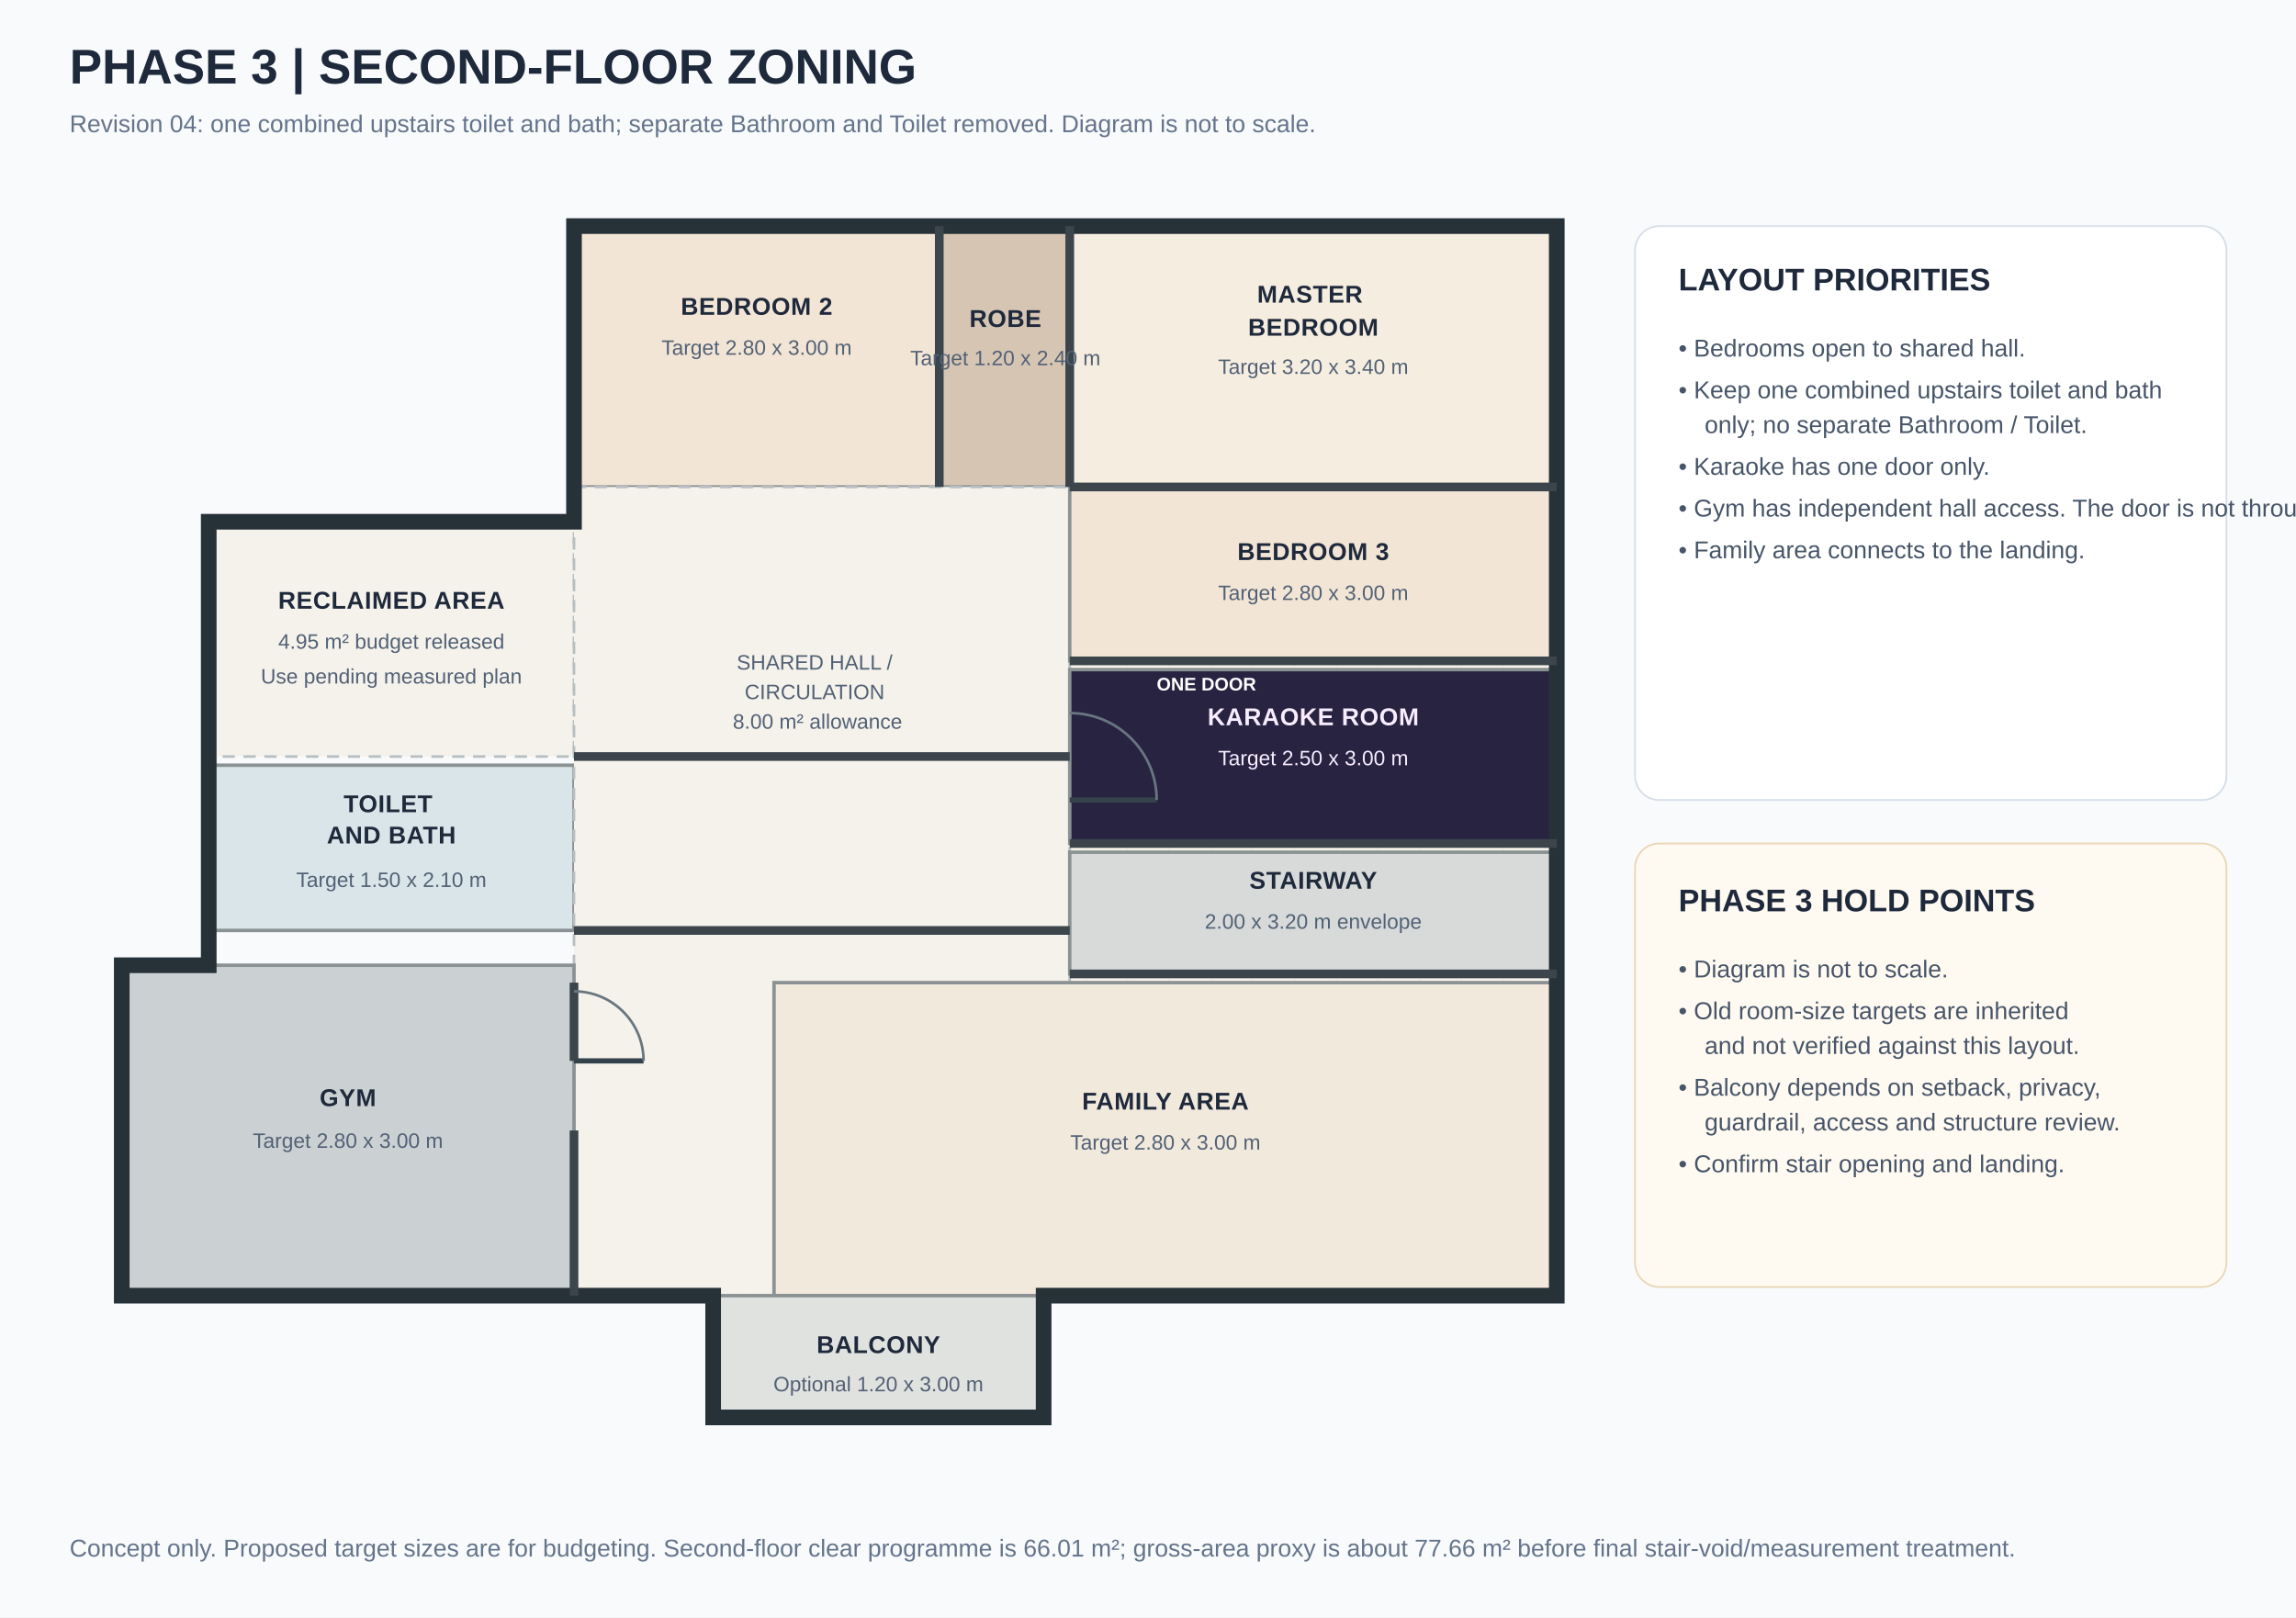
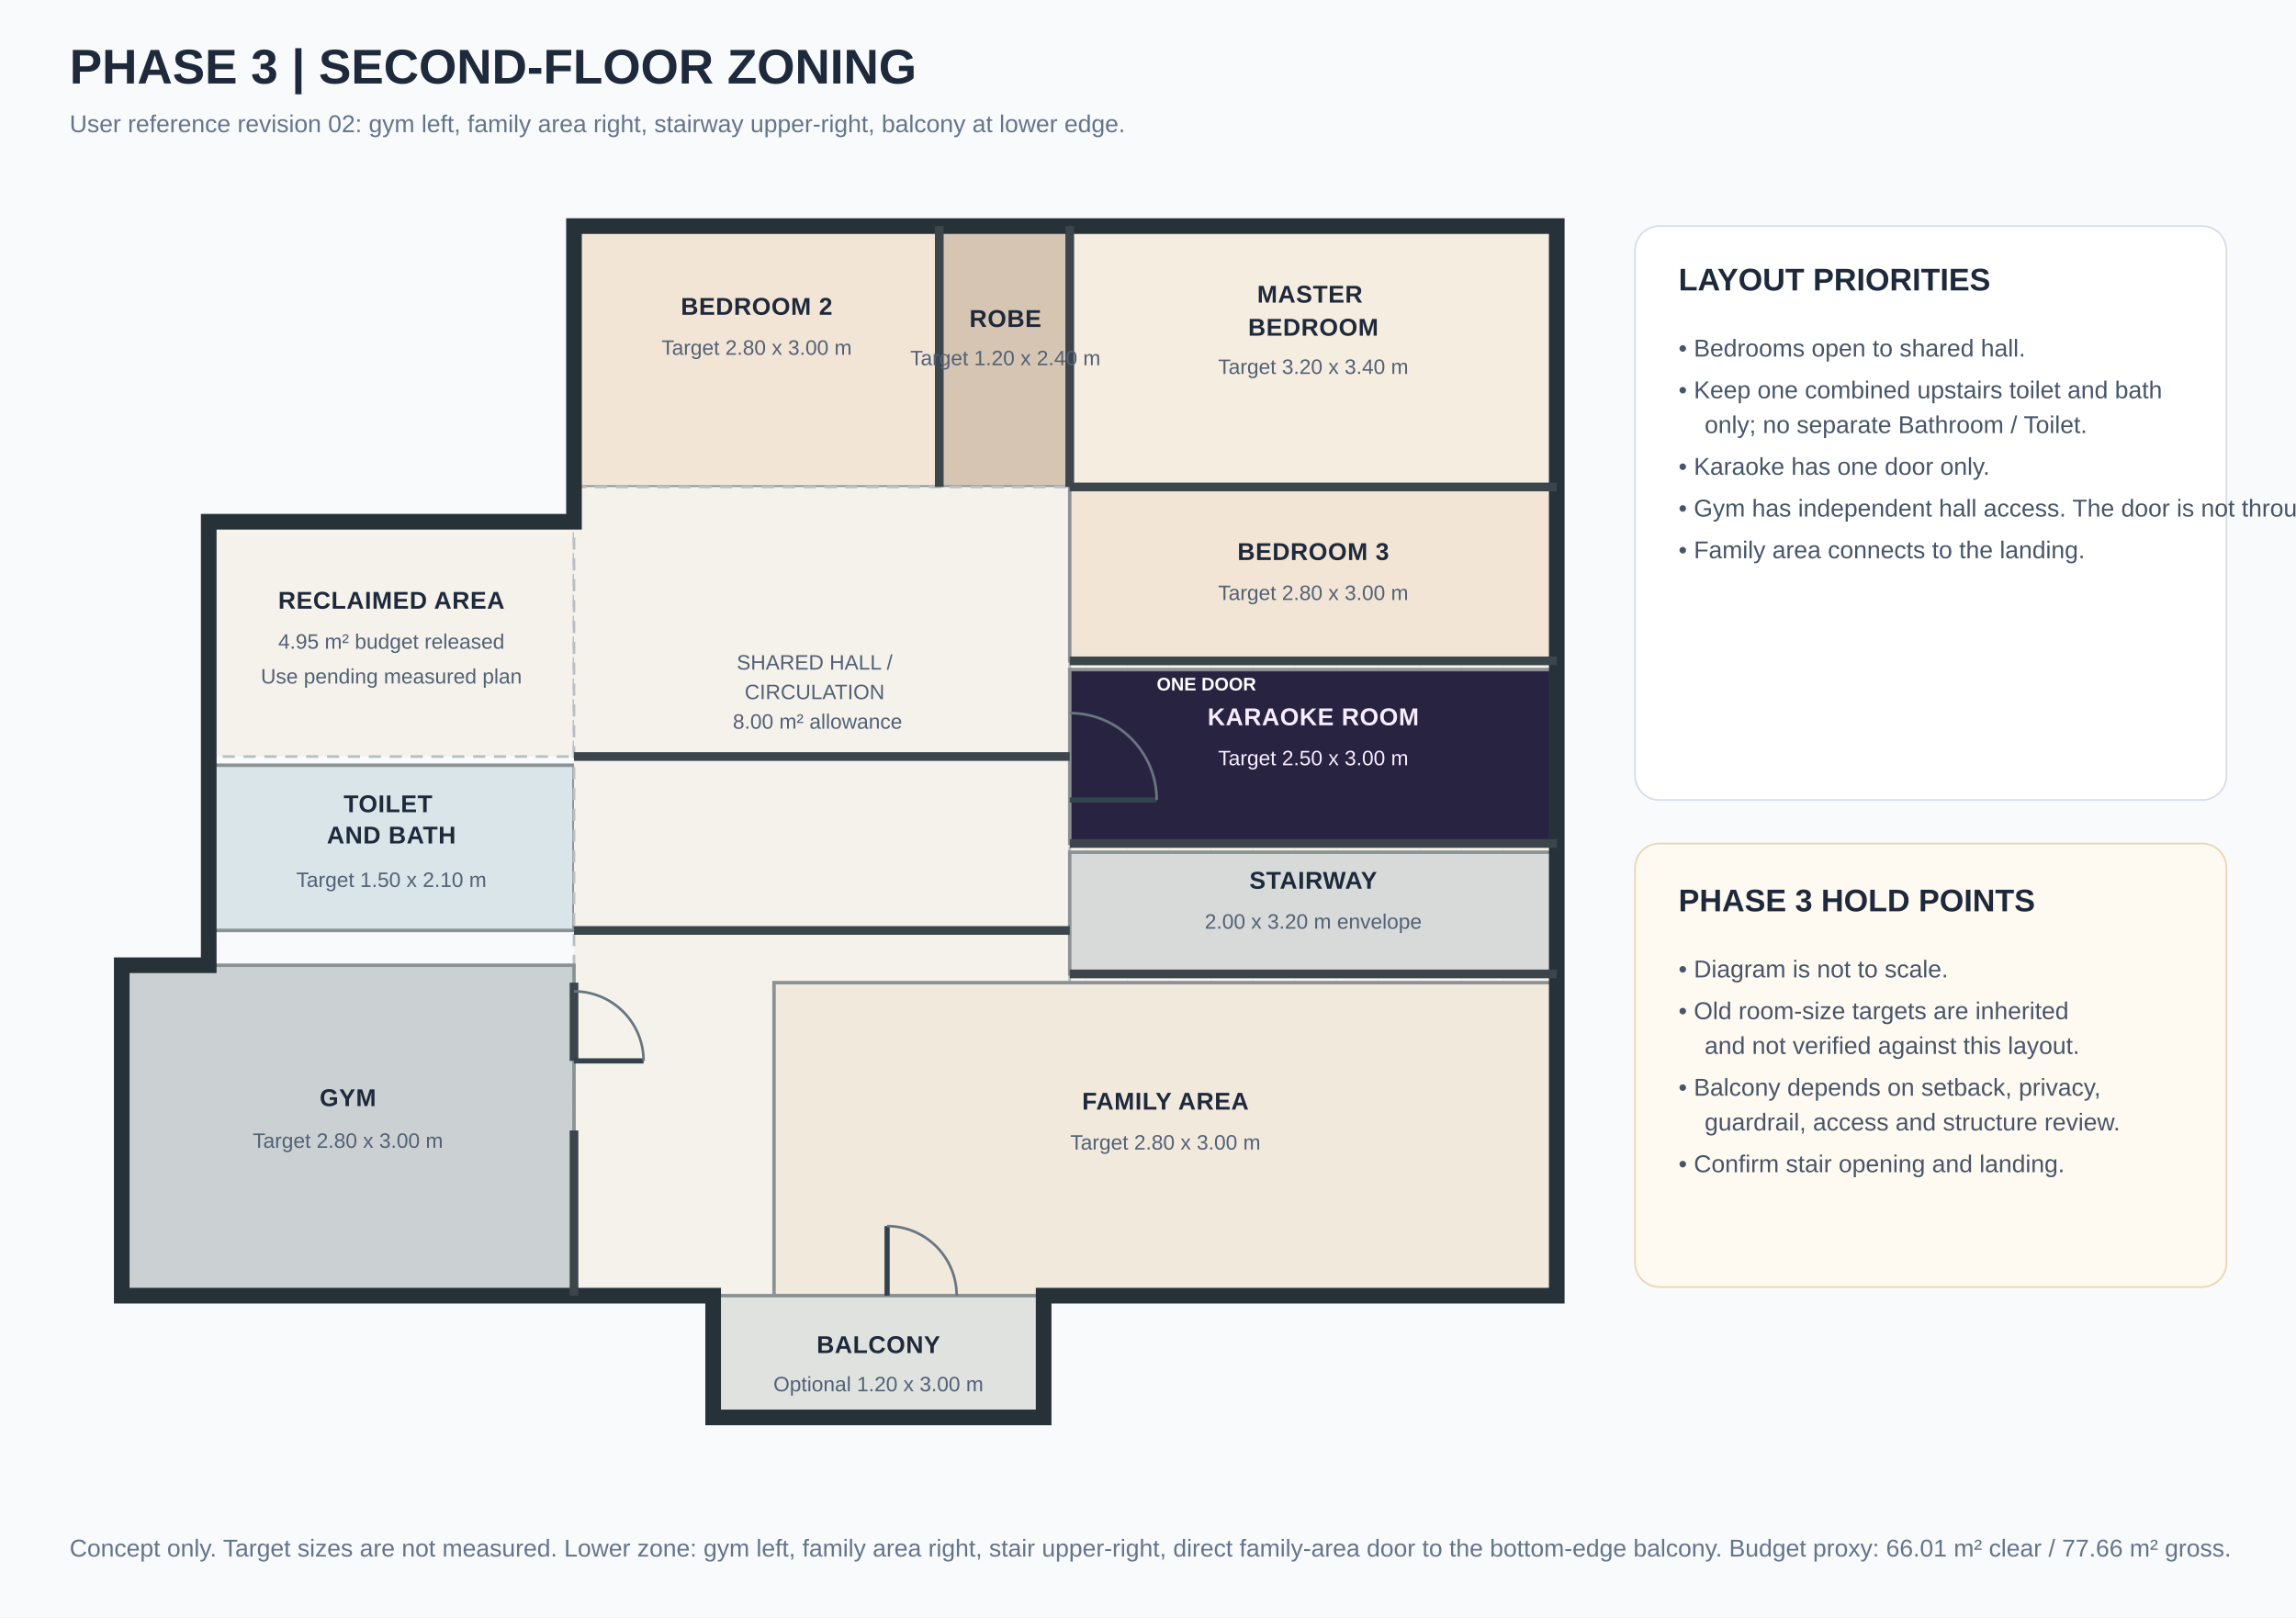
<svg xmlns="http://www.w3.org/2000/svg" width="1320" height="930" viewBox="0 0 1320 930" role="img" aria-labelledby="title description">
  <defs>
    <pattern id="floorgrid" width="24" height="24" patternUnits="userSpaceOnUse">
      <path d="M24 0H0V24" fill="none" stroke="#e7e4dc" stroke-width=".8" />
    </pattern>
  </defs>
  <style>text{font-family:Arial,Helvetica,sans-serif;fill:#1e293b}.title{font-size:28px;font-weight:800}.sub{font-size:14px;fill:#64748b}.room{font-size:14px;font-weight:750;text-anchor:middle;letter-spacing:.3px}.labelSmall{font-size:12px;fill:#526176;text-anchor:middle}.noteTitle{font-size:18px;font-weight:800}.note{font-size:14px;fill:#475569}.wall{fill:none;stroke:#273138;stroke-width:9;stroke-linejoin:miter}.inner{fill:none;stroke:#3b454b;stroke-width:5}.door{fill:none;stroke:#34434b;stroke-width:3}.doorArc{fill:none;stroke:#687680;stroke-width:1.5}</style>
  <rect width="1320" height="930" fill="#f8fafc" />
  <text x="40" y="48" class="title">PHASE 3  |  SECOND-FLOOR ZONING</text>
-   <text x="40" y="76" class="sub">Revision 04: one combined upstairs toilet and bath; separate Bathroom and Toilet removed. Diagram is not to scale.</text>
+   <text x="40" y="76" class="sub">User reference revision 02: gym left, family area right, stairway upper-right, balcony at lower edge.</text>
  <g id="reference-zones-second">
    <rect x="330" y="130" width="565" height="615" fill="#f8f4eb" />
    <rect x="330" y="130" width="565" height="615" fill="url(#floorgrid)" opacity=".75" />
    <rect x="330" y="130" width="210" height="150" fill="#f2e5d5" stroke="#8b9294" stroke-width="2" />
    <rect x="540" y="130" width="75" height="150" fill="#d6c5b3" stroke="#8b9294" stroke-width="2" />
    <rect x="615" y="130" width="280" height="150" fill="#f5eddf" stroke="#8b9294" stroke-width="2" />
    <rect x="120" y="300" width="210" height="135" fill="#f5f2eb" stroke="#b7bfc2" stroke-width="1.5" stroke-dasharray="7 5" />
    <rect x="120" y="440" width="210" height="95" fill="#d9e5e8" stroke="#8b9294" stroke-width="2" />
    <rect x="330" y="280" width="285" height="465" fill="#f5f2eb" stroke="#b7bfc2" stroke-width="1.5" stroke-dasharray="7 5" />
    <rect x="615" y="280" width="280" height="100" fill="#f2e5d5" stroke="#8b9294" stroke-width="2" />
    <rect x="615" y="385" width="280" height="100" fill="#292342" stroke="#8b9294" stroke-width="2" />
    <rect x="615" y="490" width="280" height="70" fill="#d7dad9" stroke="#8b9294" stroke-width="2" />
    <rect x="445" y="565" width="450" height="180" fill="#f2e9dd" stroke="#8b9294" stroke-width="2" />
    <rect x="70" y="555" width="260" height="190" fill="#cbd0d2" stroke="#8b9294" stroke-width="2" />
    <rect x="410" y="745" width="190" height="70" fill="#e0e2df" stroke="#8b9294" stroke-width="2" />
    <path class="wall" d="M330 130H895V745H600V815H410V745H330V745H70V555H120V300H330Z" />
    <path class="inner" d="M540 130V280 M615 130V280 M330 435H615 M330 535H615 M615 280H895 M615 380H895 M615 485H895 M615 560H895 M330 565V610 M330 650V745" />
    <text x="435" y="181" class="room">BEDROOM 2</text>
    <text x="435" y="204" class="labelSmall">Target 2.80 x 3.00 m</text>
    <text x="578" y="188" class="room">ROBE</text>
    <text x="578" y="210" class="labelSmall">Target 1.20 x 2.40 m</text>
    <text x="755" y="174" class="room">
      <tspan x="755">MASTER</tspan>
      <tspan x="755" dy="19">BEDROOM</tspan>
    </text>
    <text x="755" y="215" class="labelSmall">Target 3.20 x 3.40 m</text>
    <text x="225" y="350" class="room">RECLAIMED AREA</text>
    <text x="225" y="373" class="labelSmall">4.95 m² budget released</text>
    <text x="225" y="393" class="labelSmall">Use pending measured plan</text>
    <text x="225" y="467" class="room">
      <tspan x="225">TOILET</tspan>
      <tspan x="225" dy="18">AND BATH</tspan>
    </text>
    <text x="225" y="510" class="labelSmall">Target 1.50 x 2.10 m</text>
    <text x="755" y="322" class="room">BEDROOM 3</text>
    <text x="755" y="345" class="labelSmall">Target 2.80 x 3.00 m</text>
    <text x="755" y="417" class="room" style="fill:#f7edff">KARAOKE ROOM</text>
    <text x="755" y="440" class="labelSmall" style="fill:#f7edff">Target 2.50 x 3.00 m</text>
    <text x="755" y="511" class="room">STAIRWAY</text>
    <text x="755" y="534" class="labelSmall">2.00 x 3.20 m envelope</text>
    <text x="670" y="638" class="room">FAMILY AREA</text>
    <text x="670" y="661" class="labelSmall">Target 2.80 x 3.00 m</text>
    <text x="200" y="636" class="room">GYM</text>
    <text x="200" y="660" class="labelSmall">Target 2.80 x 3.00 m</text>
    <text x="505" y="778" class="room">BALCONY</text>
    <text x="505" y="800" class="labelSmall">Optional 1.20 x 3.00 m</text>
    <text x="470" y="385" class="labelSmall">
      <tspan x="470">SHARED HALL /</tspan>
      <tspan x="470" dy="17">CIRCULATION</tspan>
      <tspan x="470" dy="17">8.00 m² allowance</tspan>
    </text>
    <g id="karaoke-door-01" data-room-door="karaoke-room" aria-label="Only karaoke room door from shared circulation">
      <path d="M615 460H665" class="door" />
      <path d="M665 460A50 50 0 0 0 615 410" class="doorArc" />
    </g>
    <g id="gym-door-01" data-room-door="gym" aria-label="Gym door from shared circulation, not through a bedroom">
      <path d="M330 610H370" class="door" />
      <path d="M370 610A40 40 0 0 0 330 570" class="doorArc" />
    </g>
+     <g id="balcony-door-01" data-room-door="balcony" aria-label="Door from family area directly to balcony">
+       <path d="M510 745V705" class="door" />
+       <path d="M510 705A40 40 0 0 1 550 745" class="doorArc" />
+     </g>
    <text x="665" y="397" font-size="10.5" font-weight="800" style="fill:#fff">ONE DOOR</text>
  </g>
  <g>
    <rect x="940" y="130" width="340" height="330" rx="14" fill="#fff" stroke="#d7dee8" />
    <text x="965" y="167" class="noteTitle">LAYOUT PRIORITIES</text>
    <text x="965" y="205" class="note">
      <tspan x="965">• Bedrooms open to shared hall.</tspan>
      <tspan x="965" dy="24">• Keep one combined upstairs toilet and bath</tspan>
      <tspan x="980" dy="20">only; no separate Bathroom / Toilet.</tspan>
      <tspan x="965" dy="24">• Karaoke has one door only.</tspan>
      <tspan x="965" dy="24">• Gym has independent hall access. The door is not through a bedroom.</tspan>
      <tspan x="965" dy="24">• Family area connects to the landing.</tspan>
    </text>
    <rect x="940" y="485" width="340" height="255" rx="14" fill="#fffaf1" stroke="#ead6b6" />
    <text x="965" y="524" class="noteTitle">PHASE 3 HOLD POINTS</text>
    <text x="965" y="562" class="note">
      <tspan x="965">• Diagram is not to scale.</tspan>
      <tspan x="965" dy="24">• Old room-size targets are inherited</tspan>
      <tspan x="980" dy="20">and not verified against this layout.</tspan>
      <tspan x="965" dy="24">• Balcony depends on setback, privacy,</tspan>
      <tspan x="980" dy="20">guardrail, access and structure review.</tspan>
      <tspan x="965" dy="24">• Confirm stair opening and landing.</tspan>
    </text>
  </g>
-   <text x="40" y="895" class="sub">Concept only. Proposed target sizes are for budgeting. Second-floor clear programme is 66.01 m²; gross-area proxy is about 77.66 m² before final stair-void/measurement treatment.</text>
+   <text x="40" y="895" class="sub">Concept only. Target sizes are not measured. Lower zone: gym left, family area right, stair upper-right, direct family-area door to the bottom-edge balcony. Budget proxy: 66.01 m² clear / 77.66 m² gross.</text>
</svg>
